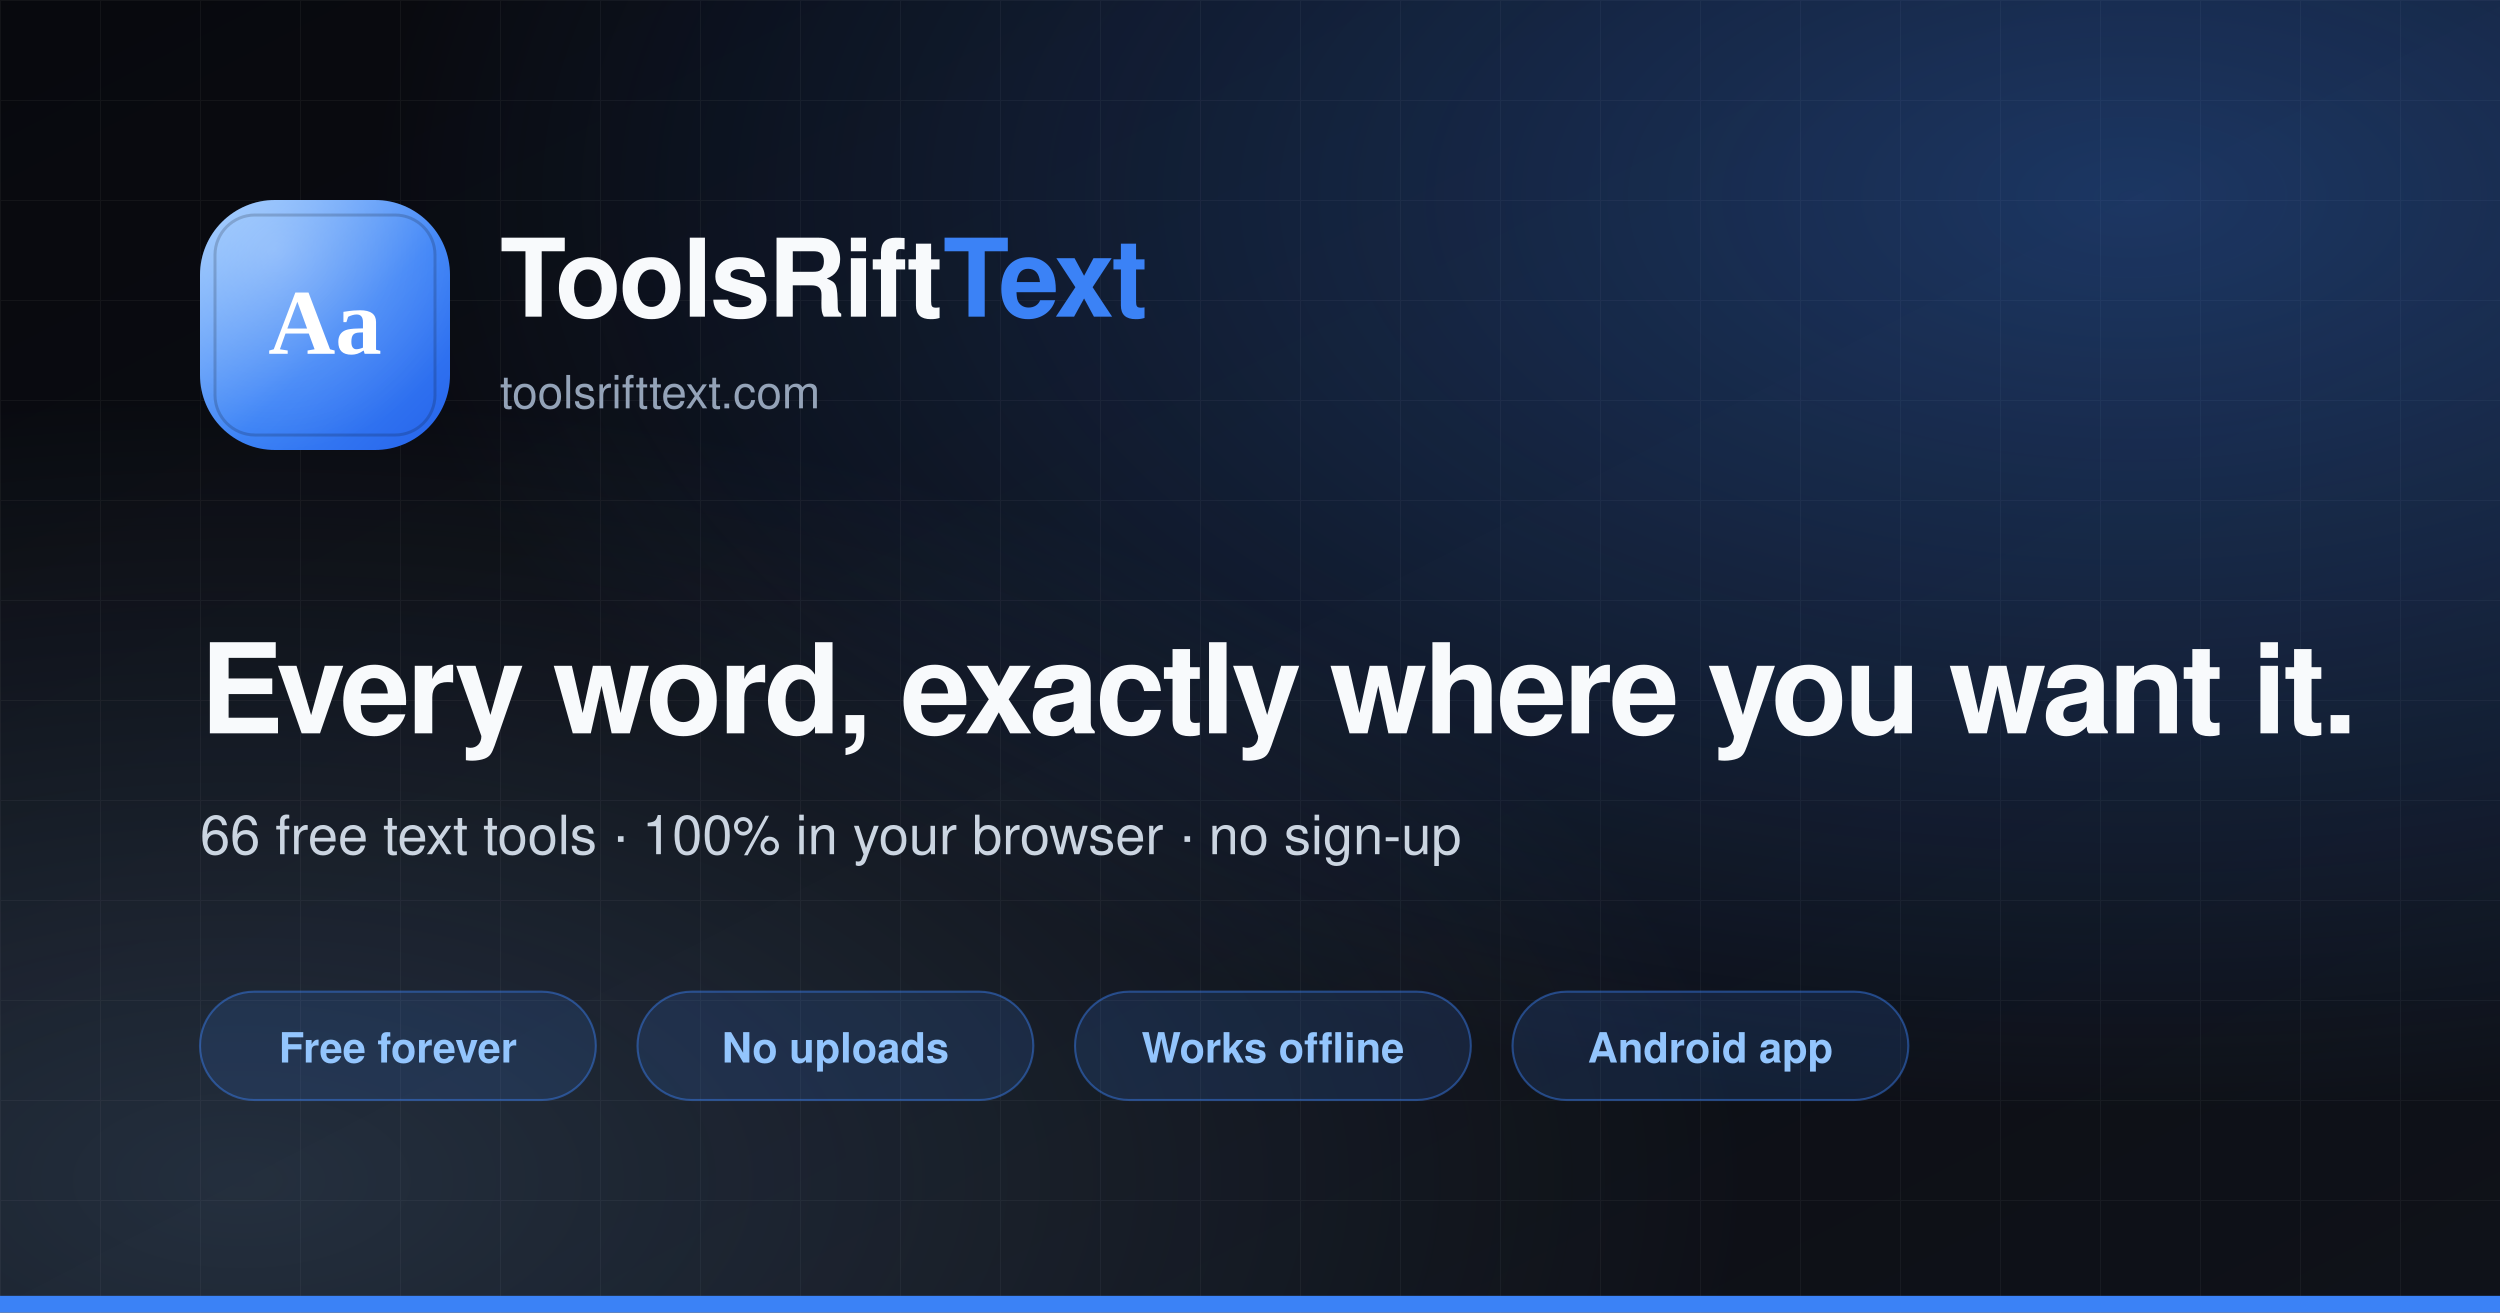
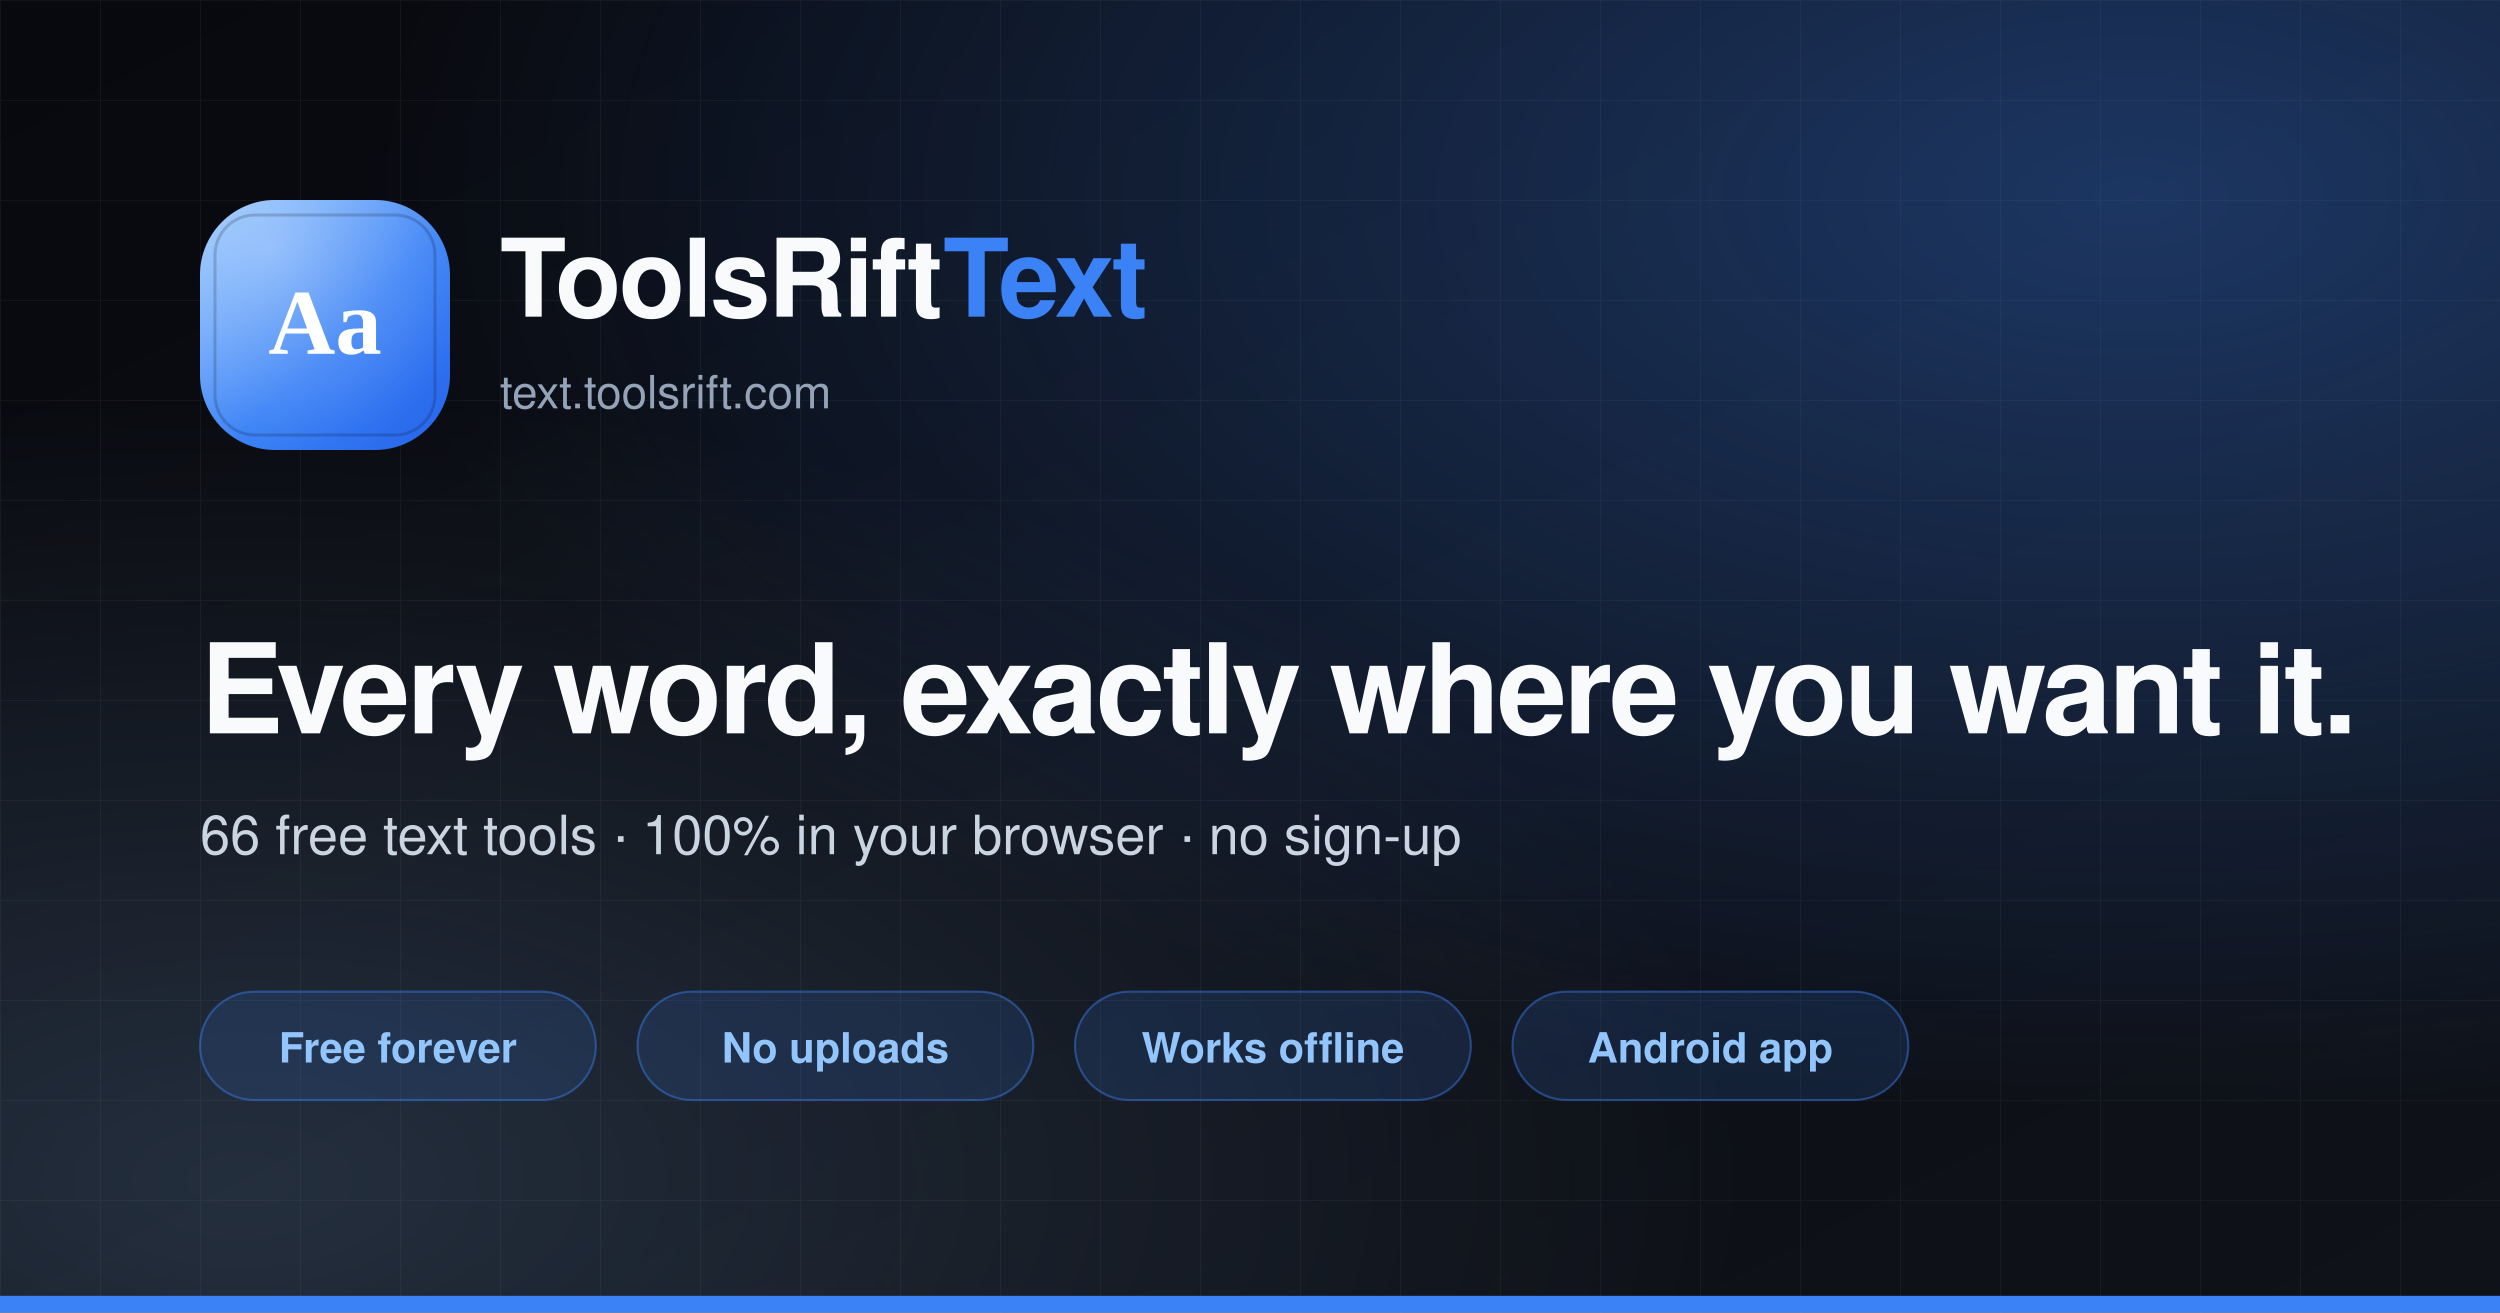
<svg xmlns="http://www.w3.org/2000/svg" viewBox="0 0 1200 630" width="1200" height="630">
  <defs>
    <linearGradient id="bg" x1="0" y1="0" x2="1" y2="1">
      <stop offset="0" stop-color="#08090E" />
      <stop offset="1" stop-color="#0F1219" />
    </linearGradient>
    <radialGradient id="glow" cx="0.85" cy="0.15" r="0.7">
      <stop offset="0" stop-color="#3B82F6" stop-opacity="0.35" />
      <stop offset="1" stop-color="#3B82F6" stop-opacity="0" />
    </radialGradient>
    <radialGradient id="glow2" cx="0.1" cy="0.9" r="0.6">
      <stop offset="0" stop-color="#93C5FD" stop-opacity="0.18" />
      <stop offset="1" stop-color="#93C5FD" stop-opacity="0" />
    </radialGradient>
    <pattern id="grid" width="48" height="48" patternUnits="userSpaceOnUse">
      <path d="M48 0H0v48" fill="none" stroke="#fff" stroke-opacity="0.045" />
    </pattern>
  </defs>
  <rect width="1200" height="630" fill="url(#bg)" />
  <rect width="1200" height="630" fill="url(#grid)" />
  <rect width="1200" height="630" fill="url(#glow)" />
  <rect width="1200" height="630" fill="url(#glow2)" />
  <g transform="translate(96 96)">
    <defs>
      <linearGradient id="og-g" x1="0" y1="0" x2="1" y2="1">
        <stop offset="0" stop-color="#93C5FD" />
        <stop offset="0.55" stop-color="#3B82F6" />
        <stop offset="1" stop-color="#2563EB" />
      </linearGradient>
      <radialGradient id="og-hl" cx="0.3" cy="0.2" r="0.8">
        <stop offset="0" stop-color="#fff" stop-opacity="0.28" />
        <stop offset="1" stop-color="#fff" stop-opacity="0" />
      </radialGradient>
      <clipPath id="og-c">
        <rect width="120" height="120" rx="36.0" />
      </clipPath>
    </defs>
    <g clip-path="url(#og-c)">
      <rect width="120" height="120" fill="url(#og-g)" />
      <rect width="120" height="120" fill="url(#og-hl)" />
      <rect x="7.2" y="7.2" width="105.6" height="105.6" rx="19.2" fill="none" stroke="#08090E" stroke-opacity="0.18" stroke-width="1.44" />
    </g>
    <g transform="translate(21.60 21.60) scale(0.768)" color="#ffffff">
      <text x="50" y="68" text-anchor="middle" font-family="Georgia, 'Times New Roman', serif" font-weight="700" font-size="58" fill="currentColor">Aa</text>
    </g>
  </g>
  <text x="240" y="152" font-family="Sora, 'Segoe UI', system-ui, -apple-system, Helvetica, Arial, sans-serif" font-weight="800" font-size="52" letter-spacing="-1.2" fill="#F8FAFC">ToolsRift<tspan fill="#3B82F6"> Text</tspan>
  </text>
-   <text x="240" y="196" font-family="Sora, 'Segoe UI', system-ui, -apple-system, Helvetica, Arial, sans-serif" font-weight="500" font-size="22" fill="#94A3B8">toolsrifttext.com</text>
+   <text x="240" y="196" font-family="Sora, 'Segoe UI', system-ui, -apple-system, Helvetica, Arial, sans-serif" font-weight="500" font-size="22" fill="#94A3B8">text.toolsrift.com</text>
  <text x="96" y="352" font-family="Sora, 'Segoe UI', system-ui, -apple-system, Helvetica, Arial, sans-serif" font-weight="800" font-size="60" letter-spacing="-1.5" fill="#F8FAFC">Every word, exactly where you want it.</text>
  <text x="96" y="410" font-family="Sora, 'Segoe UI', system-ui, -apple-system, Helvetica, Arial, sans-serif" font-weight="500" font-size="26" fill="#CBD5E1">66 free text tools · 100% in your browser · no sign-up</text>
  <g transform="translate(96 476)">
    <rect x="0" y="0" width="190" height="52" rx="26" fill="#3B82F6" fill-opacity="0.14" stroke="#3B82F6" stroke-opacity="0.45" />
    <text x="95" y="34" text-anchor="middle" font-family="Sora, 'Segoe UI', system-ui, -apple-system, Helvetica, Arial, sans-serif" font-weight="700" font-size="20" fill="#93C5FD">Free forever</text>
    <rect x="210" y="0" width="190" height="52" rx="26" fill="#3B82F6" fill-opacity="0.14" stroke="#3B82F6" stroke-opacity="0.45" />
    <text x="305" y="34" text-anchor="middle" font-family="Sora, 'Segoe UI', system-ui, -apple-system, Helvetica, Arial, sans-serif" font-weight="700" font-size="20" fill="#93C5FD">No uploads</text>
    <rect x="420" y="0" width="190" height="52" rx="26" fill="#3B82F6" fill-opacity="0.14" stroke="#3B82F6" stroke-opacity="0.45" />
    <text x="515" y="34" text-anchor="middle" font-family="Sora, 'Segoe UI', system-ui, -apple-system, Helvetica, Arial, sans-serif" font-weight="700" font-size="20" fill="#93C5FD">Works offline</text>
    <rect x="630" y="0" width="190" height="52" rx="26" fill="#3B82F6" fill-opacity="0.14" stroke="#3B82F6" stroke-opacity="0.45" />
    <text x="725" y="34" text-anchor="middle" font-family="Sora, 'Segoe UI', system-ui, -apple-system, Helvetica, Arial, sans-serif" font-weight="700" font-size="20" fill="#93C5FD">Android app</text>
  </g>
  <rect x="0" y="622" width="1200" height="8" fill="#3B82F6" />
</svg>
